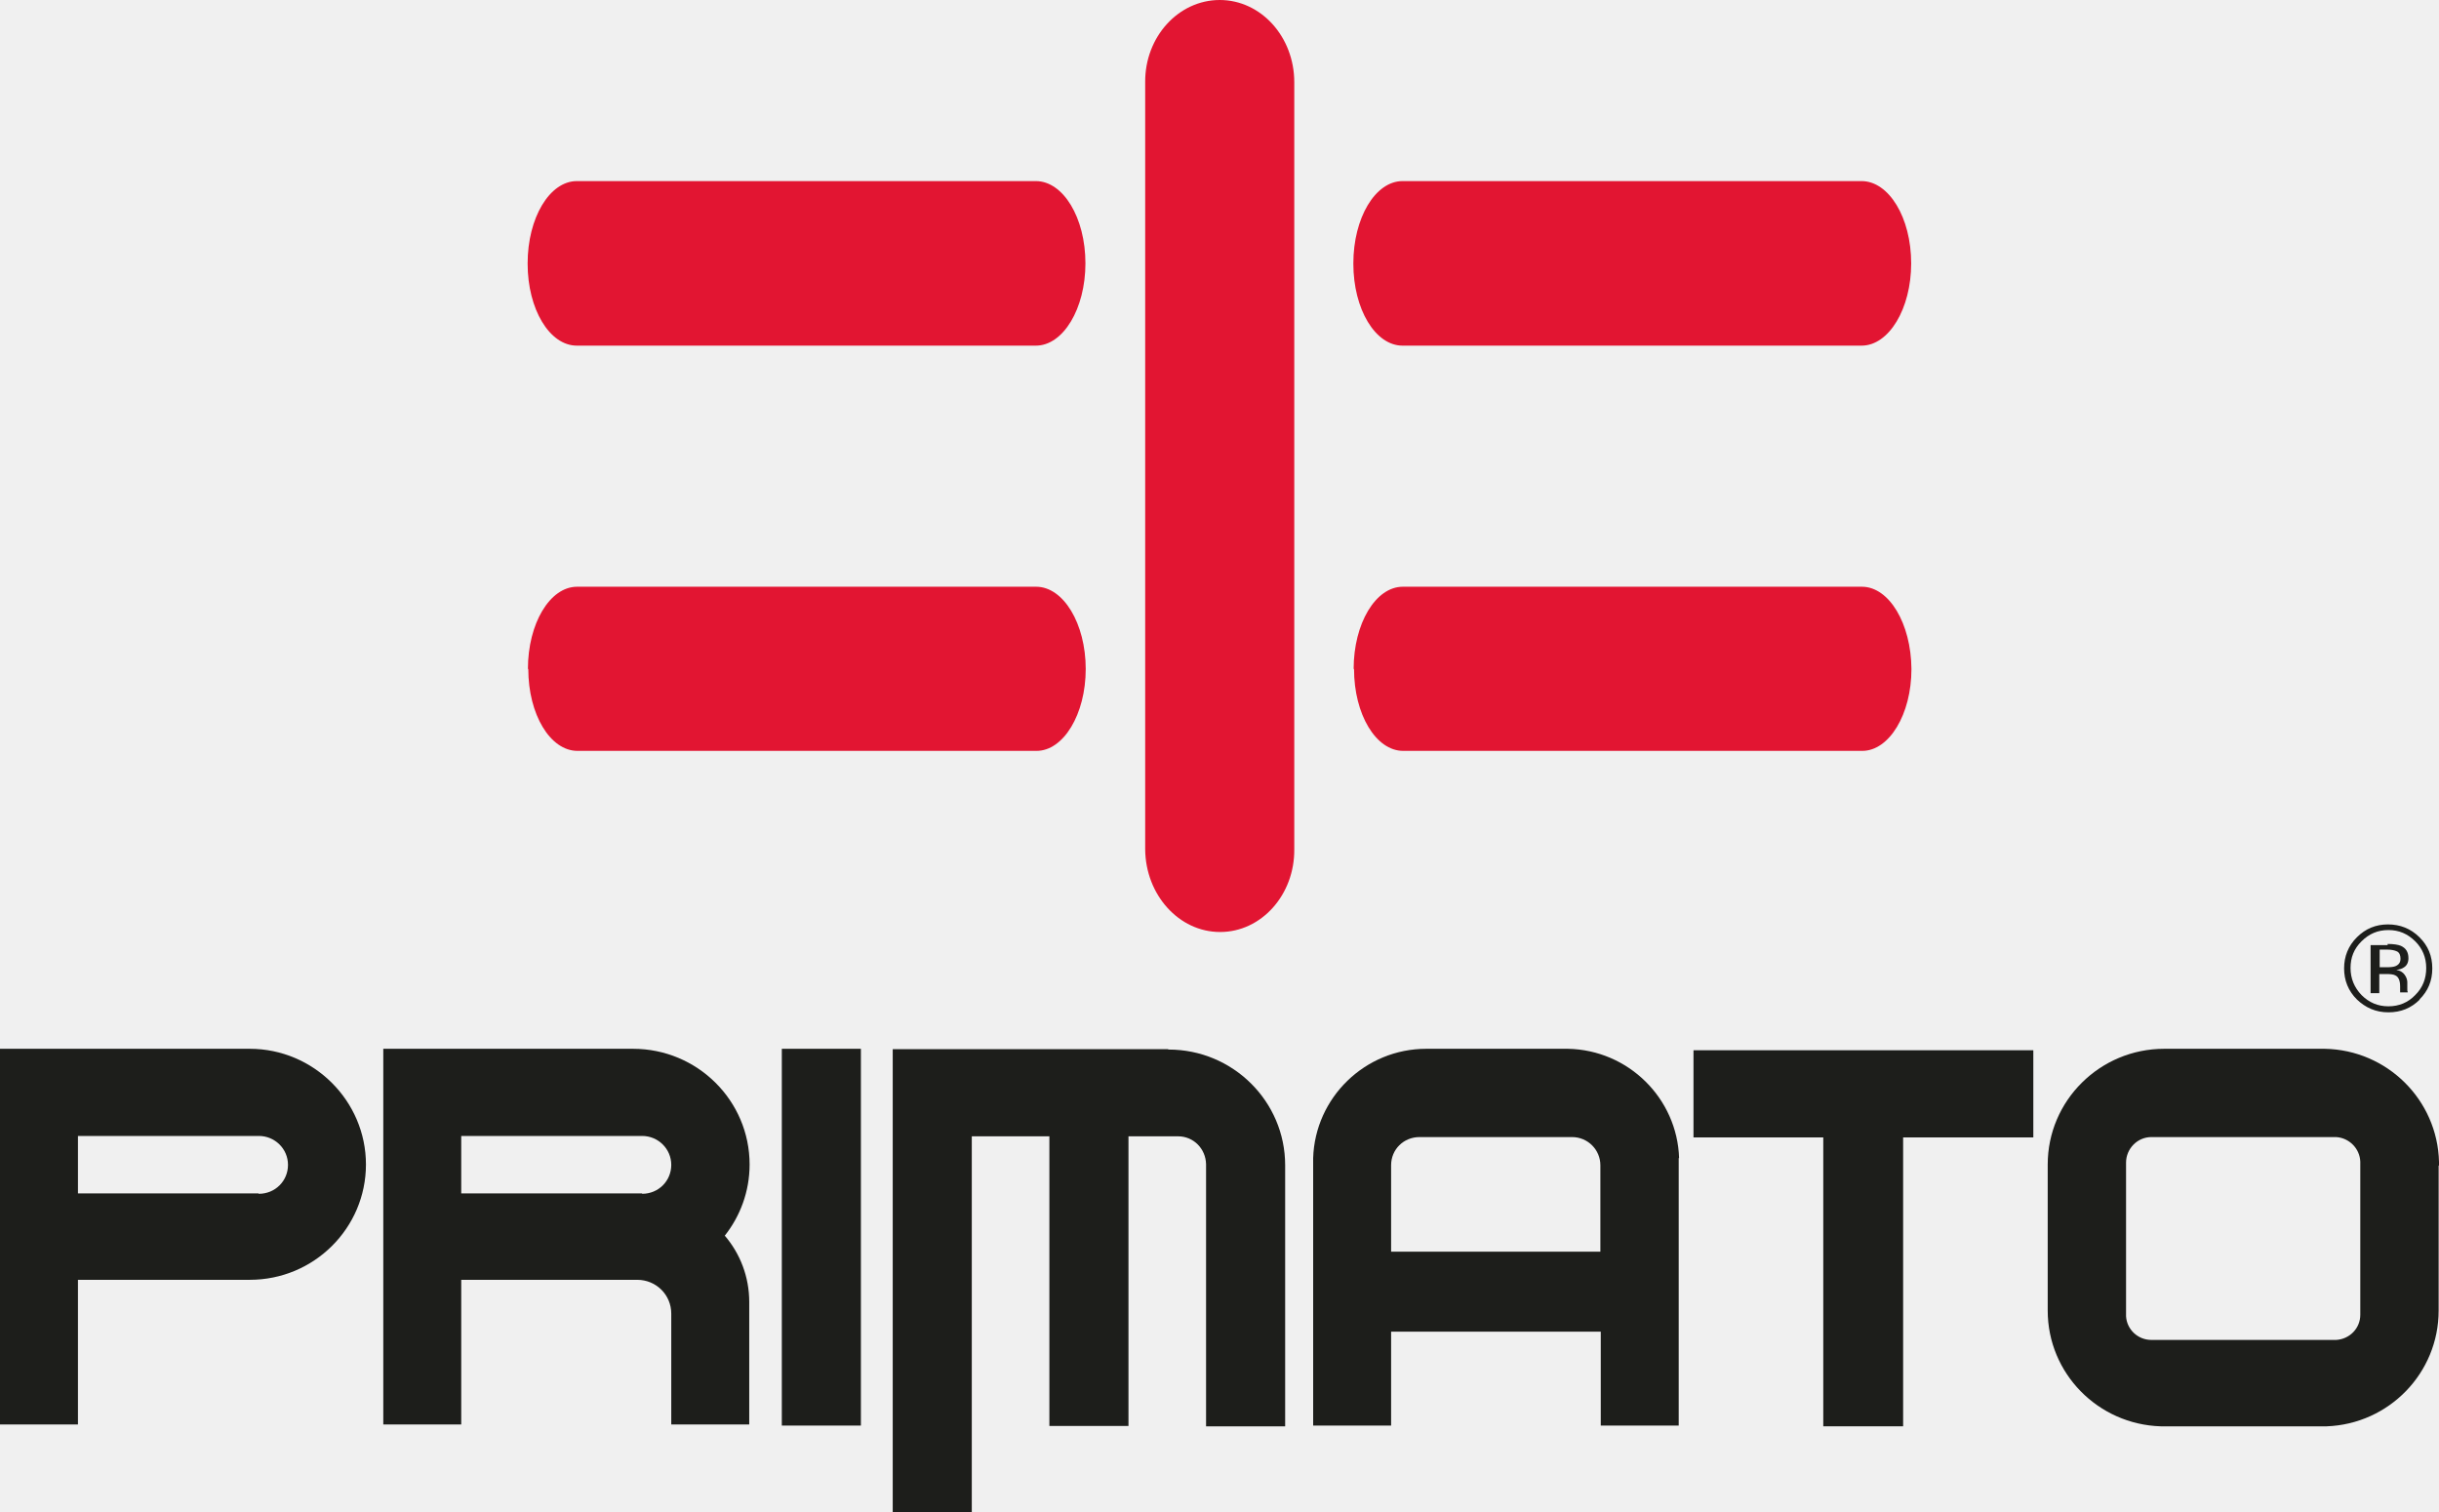
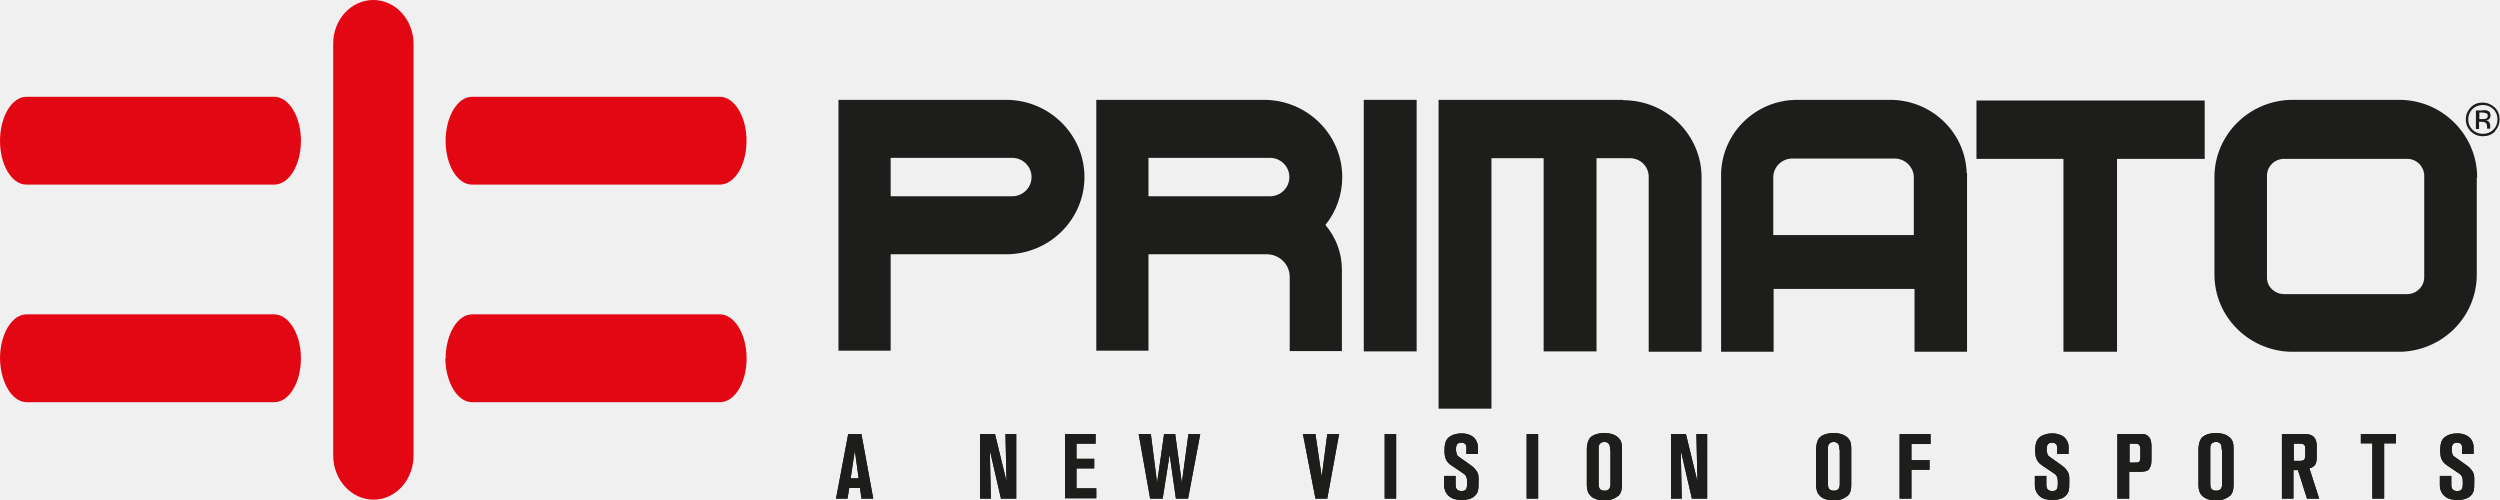
- <svg xmlns="http://www.w3.org/2000/svg" width="100" height="62" viewBox="0 0 100 62" fill="none">
-   <g clip-path="url(#clip0_4289_2)">
-     <path d="M50.01 0C51.701 0 53.066 1.51 53.066 3.373V34.828C53.082 36.692 51.717 38.217 50.025 38.217C48.334 38.217 46.969 36.692 46.953 34.828V3.373C46.938 1.51 48.319 0 50.01 0Z" fill="#E21532" />
-     <path d="M55.5 27.432C55.5 25.568 56.4 24.059 57.517 24.059H76.338C77.455 24.059 78.355 25.568 78.37 27.432C78.37 29.296 77.455 30.79 76.353 30.79H57.533C56.415 30.79 55.516 29.296 55.516 27.432" fill="#E21532" />
-     <path d="M55.488 10.799C55.488 8.935 56.388 7.426 57.505 7.426H76.326C77.443 7.426 78.359 8.92 78.359 10.799C78.359 12.663 77.443 14.173 76.326 14.173H57.505C56.388 14.173 55.488 12.678 55.488 10.815" fill="#E21532" />
-     <path d="M21.645 27.432C21.645 25.568 22.544 24.059 23.662 24.059H42.482C43.599 24.059 44.515 25.568 44.515 27.432C44.515 29.296 43.599 30.79 42.498 30.79H23.677C22.56 30.79 21.66 29.296 21.66 27.432" fill="#E21532" />
-     <path d="M21.633 10.799C21.633 8.935 22.533 7.426 23.65 7.426H42.471C43.588 7.426 44.503 8.92 44.503 10.799C44.503 12.663 43.588 14.173 42.471 14.173H23.65C22.533 14.173 21.633 12.678 21.633 10.815" fill="#E21532" />
-     <path d="M10.241 43.006H10.21H0V58.41H3.196V52.479H10.241C12.878 52.479 15.004 50.353 15.004 47.75C15.004 45.147 12.863 43.006 10.241 43.006ZM10.597 48.936H3.196V46.58H10.613C11.264 46.58 11.808 47.103 11.808 47.766C11.808 48.428 11.28 48.952 10.613 48.952" fill="#1D1E1B" />
-     <path d="M29.71 50.677C30.346 49.876 30.734 48.859 30.734 47.75C30.734 45.132 28.593 43.006 25.955 43.006H25.924H15.715V58.41H18.911V52.479H26.126C26.902 52.479 27.522 53.095 27.522 53.865V58.41H30.719V53.388C30.719 52.356 30.346 51.401 29.71 50.661M26.328 48.936H18.911V46.58H26.328C26.979 46.58 27.522 47.103 27.522 47.766C27.522 48.428 26.995 48.952 26.328 48.952" fill="#1D1E1B" />
-     <path d="M35.297 43.006H32.055V58.456H35.297V43.006Z" fill="#1D1E1B" />
-     <path d="M47.882 43.022H47.866H36.602V61.999H39.844V46.595H43.025V58.471H46.268V46.595H48.301C48.937 46.595 49.433 47.103 49.449 47.735V58.487H52.692V47.781C52.692 45.163 50.55 43.037 47.913 43.037" fill="#1D1E1B" />
-     <path d="M68.844 47.488C68.766 45.039 66.765 43.052 64.282 43.006H64.22C64.22 43.006 64.189 43.006 64.173 43.006C64.173 43.006 64.142 43.006 64.127 43.006H58.495H58.479C55.965 43.006 53.917 45.008 53.84 47.488V58.456H57.036V54.605H65.632V58.456H68.828V47.488H68.844ZM65.616 51.324H57.036V47.843C57.036 47.843 57.036 47.796 57.036 47.781C57.036 47.134 57.548 46.626 58.2 46.626H64.453C65.104 46.626 65.616 47.15 65.616 47.781V51.324Z" fill="#1D1E1B" />
-     <path d="M83.367 43.066H69.434V46.64H74.755V58.486H78.029V46.64H83.367V43.066Z" fill="#1D1E1B" />
-     <path d="M100 47.796V47.642C99.938 45.101 97.875 43.052 95.315 43.006H88.736C86.098 43.006 83.957 45.132 83.957 47.75V53.742C83.957 56.315 86.021 58.41 88.596 58.487H95.392C97.952 58.394 99.985 56.299 99.985 53.742V47.796H100ZM96.773 53.912C96.773 54.466 96.339 54.913 95.78 54.944H88.208C87.65 54.944 87.2 54.512 87.169 53.973V47.673C87.169 47.103 87.634 46.626 88.208 46.626H95.78C96.323 46.657 96.758 47.103 96.773 47.642V53.896" fill="#1D1E1B" />
-     <path d="M99.213 40.987C98.856 41.341 98.437 41.511 97.925 41.511C97.413 41.511 96.994 41.326 96.637 40.987C96.28 40.633 96.109 40.201 96.109 39.709C96.109 39.216 96.28 38.784 96.637 38.43C96.994 38.076 97.413 37.906 97.909 37.906C98.406 37.906 98.84 38.076 99.197 38.43C99.554 38.784 99.725 39.2 99.725 39.709C99.725 40.217 99.554 40.633 99.197 40.987M96.823 38.599C96.513 38.907 96.373 39.262 96.373 39.693C96.373 40.124 96.528 40.494 96.823 40.802C97.133 41.11 97.49 41.264 97.925 41.264C98.359 41.264 98.732 41.11 99.026 40.802C99.337 40.494 99.476 40.124 99.476 39.693C99.476 39.262 99.321 38.892 99.026 38.599C98.716 38.291 98.359 38.137 97.925 38.137C97.49 38.137 97.133 38.291 96.823 38.599ZM97.894 38.707C98.142 38.707 98.328 38.738 98.437 38.784C98.638 38.877 98.747 39.031 98.747 39.293C98.747 39.462 98.685 39.601 98.545 39.678C98.483 39.724 98.375 39.755 98.251 39.77C98.406 39.801 98.514 39.862 98.592 39.97C98.669 40.078 98.701 40.186 98.701 40.278V40.417C98.701 40.417 98.701 40.51 98.701 40.556C98.701 40.602 98.701 40.648 98.716 40.663V40.694H98.406C98.406 40.694 98.406 40.694 98.406 40.679C98.406 40.679 98.406 40.679 98.406 40.663V40.602V40.448C98.406 40.217 98.344 40.063 98.219 40.001C98.142 39.955 98.018 39.94 97.832 39.94H97.552V40.725H97.195V38.754H97.894V38.707ZM98.282 39.015C98.189 38.969 98.049 38.938 97.863 38.938H97.568V39.662H97.878C98.033 39.662 98.142 39.647 98.219 39.616C98.359 39.554 98.421 39.462 98.421 39.308C98.421 39.169 98.375 39.062 98.282 39.015Z" fill="#1D1E1B" />
+ <svg xmlns="http://www.w3.org/2000/svg" width="100" height="20" viewBox="0 0 100 20" fill="none">
+   <g clip-path="url(#clip0_4292_20)">
+     <path d="M34.457 19.944L34.402 19.518H33.97L33.901 19.944H33.441L33.928 17.363H34.457L34.93 19.944H34.457ZM34.193 18.022L34.026 19.134H34.346L34.193 18.022Z" fill="#1D1D1B" />
+     <path d="M40.038 19.944L39.593 18.008L39.635 19.944H39.203V17.363H39.801L40.261 19.258L40.219 17.363H40.65V19.944H40.066H40.038Z" fill="#1D1D1B" />
+     <path d="M42.6 19.944V17.363H43.825V17.748H43.059V18.352H43.769V18.736H43.059V19.532H43.852V19.93H42.586L42.6 19.944Z" fill="#1D1D1B" />
+     <path d="M47.523 19.944H47.036L46.785 18.187L46.507 19.944H46.006L45.547 17.363H46.034L46.284 19.312L46.563 17.363H47.008L47.273 19.312L47.537 17.363H48.01L47.523 19.944Z" fill="#1D1D1B" />
+     <path d="M53.091 19.944H52.618L52.117 17.363H52.618L52.869 19.065L53.091 17.363H53.564L53.091 19.944Z" fill="#1D1D1B" />
+     <path d="M55.387 19.944V17.363H55.846V19.944H55.387Z" fill="#1D1D1B" />
+     <path d="M59.129 19.601C59.074 19.807 58.907 19.999 58.475 19.999C58.294 19.999 58.1 19.971 57.961 19.848C57.877 19.779 57.849 19.711 57.821 19.669C57.794 19.601 57.766 19.546 57.766 19.409V19.038H58.225V19.34C58.225 19.436 58.225 19.546 58.308 19.601C58.336 19.615 58.378 19.642 58.447 19.642C58.531 19.642 58.573 19.628 58.614 19.601C58.684 19.546 58.684 19.436 58.684 19.258C58.684 19.23 58.684 19.107 58.628 19.024C58.587 18.969 58.545 18.942 58.517 18.928L58.072 18.626C57.974 18.558 57.919 18.516 57.863 18.42C57.807 18.324 57.779 18.228 57.779 18.009C57.779 17.967 57.779 17.789 57.835 17.652C57.974 17.336 58.406 17.336 58.461 17.336C58.531 17.336 58.935 17.336 59.074 17.679C59.102 17.748 59.115 17.775 59.115 17.899V18.16H58.656V17.899C58.656 17.816 58.628 17.707 58.447 17.707C58.336 17.707 58.239 17.748 58.239 17.967C58.239 17.967 58.239 18.132 58.294 18.215C58.308 18.242 58.336 18.256 58.392 18.297L58.837 18.613C58.837 18.613 58.976 18.709 59.046 18.818C59.157 18.969 59.143 19.079 59.143 19.258C59.143 19.45 59.143 19.532 59.115 19.642L59.129 19.601Z" fill="#1D1D1B" />
+     <path d="M61.066 19.944V17.363H61.526V19.944H61.066Z" fill="#1D1D1B" />
+     <path d="M64.725 19.834C64.572 19.971 64.377 20.013 64.182 20.013C63.987 20.013 63.807 19.985 63.654 19.862C63.584 19.793 63.542 19.738 63.528 19.697C63.487 19.601 63.473 19.491 63.473 19.395V17.954C63.473 17.954 63.473 17.638 63.626 17.487C63.723 17.405 63.89 17.322 64.182 17.322C64.544 17.322 64.739 17.473 64.823 17.624C64.864 17.707 64.878 17.789 64.878 17.967V19.409C64.878 19.573 64.85 19.724 64.725 19.848V19.834ZM64.405 17.995C64.405 17.995 64.405 17.858 64.377 17.789C64.349 17.748 64.308 17.679 64.182 17.679C64.154 17.679 64.085 17.679 64.029 17.72C63.932 17.789 63.946 17.913 63.946 18.009V19.313C63.946 19.395 63.946 19.491 63.987 19.546C64.043 19.628 64.154 19.628 64.182 19.628C64.21 19.628 64.266 19.628 64.335 19.587C64.419 19.519 64.419 19.422 64.419 19.326V17.995H64.405Z" fill="#1D1D1B" />
+     <path d="M67.675 19.944L67.23 18.008L67.271 19.944H66.84V17.363H67.438L67.897 19.258L67.856 17.363H68.287V19.944H67.703H67.675Z" fill="#1D1D1B" />
+     <path d="M73.897 19.834C73.744 19.971 73.549 20.013 73.354 20.013C73.159 20.013 72.978 19.985 72.825 19.862C72.756 19.793 72.714 19.738 72.7 19.697C72.658 19.601 72.644 19.491 72.644 19.395V17.954C72.644 17.954 72.644 17.638 72.798 17.487C72.895 17.405 73.062 17.322 73.354 17.322C73.716 17.322 73.911 17.473 73.994 17.624C74.036 17.707 74.05 17.789 74.05 17.967V19.409C74.05 19.573 74.022 19.724 73.897 19.848V19.834ZM73.577 17.995C73.577 17.995 73.577 17.858 73.549 17.789C73.521 17.748 73.48 17.679 73.354 17.679C73.326 17.679 73.257 17.679 73.201 17.72C73.104 17.789 73.118 17.913 73.118 18.009V19.313C73.118 19.395 73.118 19.491 73.159 19.546C73.215 19.628 73.326 19.628 73.354 19.628C73.382 19.628 73.438 19.628 73.507 19.587C73.591 19.519 73.591 19.422 73.591 19.326V17.995H73.577Z" fill="#1D1D1B" />
+     <path d="M76.457 17.761V18.407H77.181V18.791H76.457V19.944H75.984V17.363H77.223V17.761H76.457Z" fill="#1D1D1B" />
+     <path d="M82.758 19.601C82.703 19.807 82.536 19.999 82.104 19.999C81.923 19.999 81.728 19.971 81.589 19.848C81.506 19.779 81.478 19.711 81.45 19.669C81.422 19.601 81.394 19.546 81.394 19.409V19.038H81.854V19.34C81.854 19.436 81.854 19.546 81.937 19.601C81.965 19.615 82.007 19.642 82.076 19.642C82.16 19.642 82.202 19.628 82.243 19.601C82.313 19.546 82.313 19.436 82.313 19.258C82.313 19.23 82.313 19.107 82.257 19.024C82.216 18.969 82.174 18.942 82.146 18.928L81.701 18.626C81.603 18.558 81.548 18.516 81.492 18.42C81.436 18.324 81.408 18.228 81.408 18.009C81.408 17.967 81.408 17.789 81.464 17.652C81.603 17.336 82.035 17.336 82.09 17.336C82.16 17.336 82.564 17.336 82.703 17.679C82.731 17.748 82.744 17.775 82.744 17.899V18.16H82.285V17.899C82.285 17.816 82.257 17.707 82.076 17.707C81.965 17.707 81.868 17.748 81.868 17.967C81.868 17.967 81.868 18.132 81.923 18.215C81.937 18.242 81.965 18.256 82.021 18.297L82.466 18.613C82.466 18.613 82.605 18.709 82.675 18.818C82.786 18.969 82.772 19.079 82.772 19.258C82.772 19.45 82.772 19.532 82.744 19.642L82.758 19.601Z" fill="#1D1D1B" />
+     <path d="M85.976 18.75C85.906 18.846 85.795 18.873 85.558 18.873H85.168V19.944H84.695V17.363H85.628C85.628 17.363 85.697 17.363 85.753 17.363C85.906 17.391 85.976 17.5 86.003 17.542C86.059 17.651 86.059 17.816 86.059 17.926V18.269C86.059 18.516 86.059 18.626 85.976 18.722V18.75ZM85.614 18.008C85.614 17.94 85.614 17.857 85.572 17.802C85.516 17.734 85.419 17.748 85.405 17.748H85.182V18.503H85.405C85.502 18.503 85.558 18.503 85.586 18.448C85.614 18.407 85.614 18.324 85.614 18.269V18.008Z" fill="#1D1D1B" />
+     <path d="M89.19 19.834C89.037 19.971 88.842 20.013 88.647 20.013C88.452 20.013 88.272 19.985 88.118 19.862C88.049 19.793 88.007 19.738 87.993 19.697C87.951 19.601 87.938 19.491 87.938 19.395V17.954C87.938 17.954 87.938 17.638 88.091 17.487C88.188 17.405 88.355 17.322 88.647 17.322C89.009 17.322 89.204 17.473 89.287 17.624C89.329 17.707 89.343 17.789 89.343 17.967V19.409C89.343 19.573 89.315 19.724 89.19 19.848V19.834ZM88.87 17.995C88.87 17.995 88.87 17.858 88.842 17.789C88.814 17.748 88.772 17.679 88.647 17.679C88.619 17.679 88.55 17.679 88.494 17.72C88.397 17.789 88.411 17.913 88.411 18.009V19.313C88.411 19.395 88.411 19.491 88.452 19.546C88.508 19.628 88.619 19.628 88.647 19.628C88.675 19.628 88.731 19.628 88.8 19.587C88.884 19.519 88.884 19.422 88.884 19.326V17.995H88.87Z" fill="#1D1D1B" />
+     <path d="M92.279 19.944L91.918 18.805H91.737V19.944H91.277V17.363H92.21C92.516 17.363 92.669 17.514 92.669 17.83V18.297C92.669 18.558 92.599 18.667 92.377 18.736L92.766 19.944H92.279ZM92.21 17.953C92.21 17.789 92.154 17.748 92.001 17.748H91.751V18.434H92.001C92.168 18.434 92.21 18.379 92.21 18.187V17.953Z" fill="#1D1D1B" />
+     <path d="M95.366 17.734V19.944H94.893V17.734H94.434V17.363H95.839V17.734H95.366Z" fill="#1D1D1B" />
+     <path d="M98.957 19.601C98.902 19.807 98.735 19.999 98.303 19.999C98.123 19.999 97.928 19.971 97.789 19.848C97.705 19.779 97.677 19.711 97.649 19.669C97.622 19.601 97.594 19.546 97.594 19.409V19.038H98.053V19.34C98.053 19.436 98.053 19.546 98.136 19.601C98.164 19.615 98.206 19.642 98.276 19.642C98.359 19.642 98.401 19.628 98.443 19.601C98.512 19.546 98.512 19.436 98.512 19.258C98.512 19.23 98.512 19.107 98.457 19.024C98.415 18.969 98.373 18.942 98.345 18.928L97.9 18.626C97.802 18.558 97.747 18.516 97.691 18.42C97.635 18.324 97.608 18.228 97.608 18.009C97.608 17.967 97.608 17.789 97.663 17.652C97.802 17.336 98.234 17.336 98.29 17.336C98.359 17.336 98.763 17.336 98.902 17.679C98.93 17.748 98.944 17.775 98.944 17.899V18.16H98.484V17.899C98.484 17.816 98.457 17.707 98.276 17.707C98.164 17.707 98.067 17.748 98.067 17.967C98.067 17.967 98.067 18.132 98.123 18.215C98.136 18.242 98.164 18.256 98.22 18.297L98.665 18.613C98.665 18.613 98.804 18.709 98.874 18.818C98.985 18.969 98.971 19.079 98.971 19.258C98.971 19.45 98.971 19.532 98.944 19.642L98.957 19.601Z" fill="#1D1D1B" />
+     <path d="M34.457 19.944L34.402 19.518H33.97L33.901 19.944H33.441L33.928 17.363H34.457L34.93 19.944H34.457ZM34.193 18.022L34.026 19.134H34.346L34.193 18.022Z" fill="#1D1D1B" />
+     <path d="M40.038 19.944L39.593 18.008L39.635 19.944H39.203V17.363H39.801L40.261 19.258L40.219 17.363H40.65V19.944H40.066H40.038Z" fill="#1D1D1B" />
+     <path d="M42.6 19.944V17.363H43.825V17.748H43.059V18.352H43.769V18.736H43.059V19.532H43.852V19.93H42.586L42.6 19.944Z" fill="#1D1D1B" />
+     <path d="M47.523 19.944H47.036L46.785 18.187L46.507 19.944H46.006L45.547 17.363H46.034L46.284 19.312L46.563 17.363H47.008L47.273 19.312L47.537 17.363H48.01L47.523 19.944Z" fill="#1D1D1B" />
+     <path d="M53.091 19.944H52.618L52.117 17.363H52.618L52.869 19.065L53.091 17.363H53.564L53.091 19.944Z" fill="#1D1D1B" />
+     <path d="M55.387 19.944V17.363H55.846V19.944H55.387Z" fill="#1D1D1B" />
+     <path d="M59.129 19.601C59.074 19.807 58.907 19.999 58.475 19.999C58.294 19.999 58.1 19.971 57.961 19.848C57.877 19.779 57.849 19.711 57.821 19.669C57.794 19.601 57.766 19.546 57.766 19.409V19.038H58.225V19.34C58.225 19.436 58.225 19.546 58.308 19.601C58.336 19.615 58.378 19.642 58.447 19.642C58.531 19.642 58.573 19.628 58.614 19.601C58.684 19.546 58.684 19.436 58.684 19.258C58.684 19.23 58.684 19.107 58.628 19.024C58.587 18.969 58.545 18.942 58.517 18.928L58.072 18.626C57.974 18.558 57.919 18.516 57.863 18.42C57.807 18.324 57.779 18.228 57.779 18.009C57.779 17.967 57.779 17.789 57.835 17.652C57.974 17.336 58.406 17.336 58.461 17.336C58.531 17.336 58.935 17.336 59.074 17.679C59.102 17.748 59.115 17.775 59.115 17.899V18.16H58.656V17.899C58.656 17.816 58.628 17.707 58.447 17.707C58.336 17.707 58.239 17.748 58.239 17.967C58.239 17.967 58.239 18.132 58.294 18.215C58.308 18.242 58.336 18.256 58.392 18.297L58.837 18.613C58.837 18.613 58.976 18.709 59.046 18.818C59.157 18.969 59.143 19.079 59.143 19.258C59.143 19.45 59.143 19.532 59.115 19.642L59.129 19.601Z" fill="#1D1D1B" />
+     <path d="M61.066 19.944V17.363H61.526V19.944H61.066Z" fill="#1D1D1B" />
+     <path d="M64.725 19.834C64.572 19.971 64.377 20.013 64.182 20.013C63.987 20.013 63.807 19.985 63.654 19.862C63.584 19.793 63.542 19.738 63.528 19.697C63.487 19.601 63.473 19.491 63.473 19.395V17.954C63.473 17.954 63.473 17.638 63.626 17.487C63.723 17.405 63.89 17.322 64.182 17.322C64.544 17.322 64.739 17.473 64.823 17.624C64.864 17.707 64.878 17.789 64.878 17.967V19.409C64.878 19.573 64.85 19.724 64.725 19.848V19.834ZM64.405 17.995C64.405 17.995 64.405 17.858 64.377 17.789C64.349 17.748 64.308 17.679 64.182 17.679C64.154 17.679 64.085 17.679 64.029 17.72C63.932 17.789 63.946 17.913 63.946 18.009V19.313C63.946 19.395 63.946 19.491 63.987 19.546C64.043 19.628 64.154 19.628 64.182 19.628C64.21 19.628 64.266 19.628 64.335 19.587C64.419 19.519 64.419 19.422 64.419 19.326V17.995H64.405Z" fill="#1D1D1B" />
+     <path d="M67.675 19.944L67.23 18.008L67.271 19.944H66.84V17.363H67.438L67.897 19.258L67.856 17.363H68.287V19.944H67.703H67.675Z" fill="#1D1D1B" />
+     <path d="M73.897 19.834C73.744 19.971 73.549 20.013 73.354 20.013C73.159 20.013 72.978 19.985 72.825 19.862C72.756 19.793 72.714 19.738 72.7 19.697C72.658 19.601 72.644 19.491 72.644 19.395V17.954C72.644 17.954 72.644 17.638 72.798 17.487C72.895 17.405 73.062 17.322 73.354 17.322C73.716 17.322 73.911 17.473 73.994 17.624C74.036 17.707 74.05 17.789 74.05 17.967V19.409C74.05 19.573 74.022 19.724 73.897 19.848V19.834ZM73.577 17.995C73.577 17.995 73.577 17.858 73.549 17.789C73.521 17.748 73.48 17.679 73.354 17.679C73.326 17.679 73.257 17.679 73.201 17.72C73.104 17.789 73.118 17.913 73.118 18.009V19.313C73.118 19.395 73.118 19.491 73.159 19.546C73.215 19.628 73.326 19.628 73.354 19.628C73.382 19.628 73.438 19.628 73.507 19.587C73.591 19.519 73.591 19.422 73.591 19.326V17.995H73.577Z" fill="#1D1D1B" />
+     <path d="M76.457 17.761V18.407H77.181V18.791H76.457V19.944H75.984V17.363H77.223V17.761H76.457Z" fill="#1D1D1B" />
+     <path d="M82.758 19.601C82.703 19.807 82.536 19.999 82.104 19.999C81.923 19.999 81.728 19.971 81.589 19.848C81.506 19.779 81.478 19.711 81.45 19.669C81.422 19.601 81.394 19.546 81.394 19.409V19.038H81.854V19.34C81.854 19.436 81.854 19.546 81.937 19.601C81.965 19.615 82.007 19.642 82.076 19.642C82.16 19.642 82.202 19.628 82.243 19.601C82.313 19.546 82.313 19.436 82.313 19.258C82.313 19.23 82.313 19.107 82.257 19.024C82.216 18.969 82.174 18.942 82.146 18.928L81.701 18.626C81.603 18.558 81.548 18.516 81.492 18.42C81.436 18.324 81.408 18.228 81.408 18.009C81.408 17.967 81.408 17.789 81.464 17.652C81.603 17.336 82.035 17.336 82.09 17.336C82.16 17.336 82.564 17.336 82.703 17.679C82.731 17.748 82.744 17.775 82.744 17.899V18.16H82.285V17.899C82.285 17.816 82.257 17.707 82.076 17.707C81.965 17.707 81.868 17.748 81.868 17.967C81.868 17.967 81.868 18.132 81.923 18.215C81.937 18.242 81.965 18.256 82.021 18.297L82.466 18.613C82.466 18.613 82.605 18.709 82.675 18.818C82.786 18.969 82.772 19.079 82.772 19.258C82.772 19.45 82.772 19.532 82.744 19.642L82.758 19.601Z" fill="#1D1D1B" />
+     <path d="M85.976 18.75C85.906 18.846 85.795 18.873 85.558 18.873H85.168V19.944H84.695V17.363H85.628C85.628 17.363 85.697 17.363 85.753 17.363C85.906 17.391 85.976 17.5 86.003 17.542C86.059 17.651 86.059 17.816 86.059 17.926V18.269C86.059 18.516 86.059 18.626 85.976 18.722V18.75ZM85.614 18.008C85.614 17.94 85.614 17.857 85.572 17.802C85.516 17.734 85.419 17.748 85.405 17.748H85.182V18.503H85.405C85.502 18.503 85.558 18.503 85.586 18.448C85.614 18.407 85.614 18.324 85.614 18.269V18.008Z" fill="#1D1D1B" />
+     <path d="M89.19 19.834C89.037 19.971 88.842 20.013 88.647 20.013C88.452 20.013 88.272 19.985 88.118 19.862C88.049 19.793 88.007 19.738 87.993 19.697C87.951 19.601 87.938 19.491 87.938 19.395V17.954C87.938 17.954 87.938 17.638 88.091 17.487C88.188 17.405 88.355 17.322 88.647 17.322C89.009 17.322 89.204 17.473 89.287 17.624C89.329 17.707 89.343 17.789 89.343 17.967V19.409C89.343 19.573 89.315 19.724 89.19 19.848V19.834ZM88.87 17.995C88.87 17.995 88.87 17.858 88.842 17.789C88.814 17.748 88.772 17.679 88.647 17.679C88.619 17.679 88.55 17.679 88.494 17.72C88.397 17.789 88.411 17.913 88.411 18.009V19.313C88.411 19.395 88.411 19.491 88.452 19.546C88.508 19.628 88.619 19.628 88.647 19.628C88.675 19.628 88.731 19.628 88.8 19.587C88.884 19.519 88.884 19.422 88.884 19.326V17.995H88.87Z" fill="#1D1D1B" />
+     <path d="M92.279 19.944L91.918 18.805H91.737V19.944H91.277V17.363H92.21C92.516 17.363 92.669 17.514 92.669 17.83V18.297C92.669 18.558 92.599 18.667 92.377 18.736L92.766 19.944H92.279ZM92.21 17.953C92.21 17.789 92.154 17.748 92.001 17.748H91.751V18.434H92.001C92.168 18.434 92.21 18.379 92.21 18.187V17.953Z" fill="#1D1D1B" />
+     <path d="M95.366 17.734V19.944H94.893V17.734H94.434V17.363H95.839V17.734H95.366Z" fill="#1D1D1B" />
+     <path d="M98.957 19.601C98.902 19.807 98.735 19.999 98.303 19.999C98.123 19.999 97.928 19.971 97.789 19.848C97.705 19.779 97.677 19.711 97.649 19.669C97.622 19.601 97.594 19.546 97.594 19.409V19.038H98.053V19.34C98.053 19.436 98.053 19.546 98.136 19.601C98.164 19.615 98.206 19.642 98.276 19.642C98.359 19.642 98.401 19.628 98.443 19.601C98.512 19.546 98.512 19.436 98.512 19.258C98.512 19.23 98.512 19.107 98.457 19.024C98.415 18.969 98.373 18.942 98.345 18.928L97.9 18.626C97.802 18.558 97.747 18.516 97.691 18.42C97.635 18.324 97.608 18.228 97.608 18.009C97.608 17.967 97.608 17.789 97.663 17.652C97.802 17.336 98.234 17.336 98.29 17.336C98.359 17.336 98.763 17.336 98.902 17.679C98.93 17.748 98.944 17.775 98.944 17.899V18.16H98.484V17.899C98.484 17.816 98.457 17.707 98.276 17.707C98.164 17.707 98.067 17.748 98.067 17.967C98.067 17.967 98.067 18.132 98.123 18.215C98.136 18.242 98.164 18.256 98.22 18.297L98.665 18.613C98.665 18.613 98.804 18.709 98.874 18.818C98.985 18.969 98.971 19.079 98.971 19.258C98.971 19.45 98.971 19.532 98.944 19.642L98.957 19.601Z" fill="#1D1D1B" />
+     <path d="M40.246 3.994H40.233H33.539V14.028H35.627V10.171H40.246C41.972 10.171 43.378 8.785 43.378 7.083C43.378 5.381 41.972 3.994 40.246 3.994ZM40.483 7.851H35.627V6.314H40.483C40.914 6.314 41.262 6.657 41.262 7.083C41.262 7.508 40.914 7.851 40.483 7.851Z" fill="#1D1D1B" />
+     <path d="M53.022 8.991C53.44 8.469 53.69 7.81 53.69 7.083C53.69 5.381 52.285 3.994 50.559 3.994H50.545H43.852V14.028H45.939V10.171H50.67C51.171 10.171 51.589 10.569 51.589 11.077V14.042H53.676V10.775C53.676 10.103 53.426 9.485 53.022 9.004V8.991ZM50.796 7.851H45.939V6.314H50.796C51.227 6.314 51.575 6.657 51.575 7.083C51.575 7.508 51.227 7.851 50.796 7.851Z" fill="#1D1D1B" />
+     <path d="M56.666 3.994H54.551V14.056H56.666V3.994Z" fill="#1D1D1B" />
+     <path d="M64.918 3.994H59.658H57.543V16.348H59.658V6.328H61.746V14.056H63.861V6.328H65.197C65.614 6.328 65.948 6.657 65.948 7.069V14.07H68.063V7.096C68.063 5.394 66.658 4.008 64.932 4.008L64.918 3.994Z" fill="#1D1D1B" />
+     <path d="M78.668 6.918C78.613 5.312 77.305 4.035 75.677 3.994H75.635C75.635 3.994 75.621 3.994 75.607 3.994C75.593 3.994 75.593 3.994 75.579 3.994H71.891C70.235 3.994 68.899 5.298 68.844 6.918V14.07H70.945V11.558H76.581V14.07H78.682V6.932L78.668 6.918ZM76.553 9.403H70.931V7.138C70.931 7.138 70.931 7.11 70.931 7.096C70.931 6.685 71.265 6.341 71.697 6.341H75.788C76.205 6.341 76.553 6.685 76.553 7.096V9.403Z" fill="#1D1D1B" />
+     <path d="M88.188 4.021H79.059V6.355H82.538V14.069H84.681V6.355H88.188V4.021Z" fill="#1D1D1B" />
+     <path d="M99.085 7.11C99.085 7.11 99.085 7.096 99.085 7.083C99.085 7.069 99.085 7.069 99.085 7.055V7.014C99.043 5.367 97.693 4.022 96.023 3.994H91.709C89.984 3.994 88.578 5.381 88.578 7.083V10.981C88.578 12.656 89.928 14.015 91.612 14.07H96.065C97.735 14.001 99.071 12.656 99.071 10.981C99.071 10.981 99.071 10.967 99.071 10.954V7.11H99.085ZM96.969 11.091C96.969 11.448 96.677 11.75 96.315 11.764H91.361C90.999 11.764 90.693 11.489 90.679 11.132V7.028C90.679 6.657 90.986 6.355 91.361 6.355H96.315C96.677 6.369 96.956 6.657 96.969 7.014V11.091Z" fill="#1D1D1B" />
+     <path d="M99.802 5.257C99.663 5.394 99.51 5.449 99.315 5.449C99.12 5.449 98.967 5.38 98.828 5.257C98.702 5.119 98.633 4.968 98.633 4.776C98.633 4.584 98.702 4.433 98.828 4.296C98.967 4.158 99.12 4.104 99.301 4.104C99.482 4.104 99.649 4.172 99.788 4.296C99.927 4.433 99.983 4.584 99.983 4.776C99.983 4.968 99.913 5.119 99.788 5.257H99.802ZM98.897 4.364C98.786 4.474 98.73 4.611 98.73 4.776C98.73 4.941 98.786 5.078 98.897 5.188C99.008 5.298 99.148 5.353 99.315 5.353C99.482 5.353 99.621 5.298 99.732 5.188C99.844 5.078 99.899 4.941 99.899 4.776C99.899 4.611 99.844 4.474 99.732 4.364C99.621 4.255 99.482 4.2 99.315 4.2C99.148 4.2 99.008 4.255 98.897 4.364ZM99.301 4.406C99.398 4.406 99.468 4.406 99.51 4.433C99.593 4.46 99.621 4.529 99.621 4.625C99.621 4.694 99.593 4.735 99.551 4.776C99.523 4.79 99.496 4.804 99.44 4.817C99.496 4.817 99.537 4.845 99.565 4.886C99.593 4.927 99.607 4.968 99.607 4.996V5.051C99.607 5.051 99.607 5.092 99.607 5.106C99.607 5.119 99.607 5.133 99.607 5.147H99.482V5.119V5.064C99.482 4.982 99.454 4.927 99.412 4.9C99.384 4.886 99.329 4.872 99.259 4.872H99.162V5.16H99.036V4.419H99.301V4.406ZM99.44 4.529C99.44 4.529 99.356 4.502 99.287 4.502H99.175V4.762H99.301C99.301 4.762 99.398 4.762 99.426 4.749C99.482 4.735 99.51 4.694 99.51 4.639C99.51 4.584 99.496 4.543 99.454 4.529H99.44Z" fill="#1D1D1B" />
+     <path d="M14.929 0C15.819 0 16.543 0.782 16.543 1.771V18.215C16.543 19.19 15.833 19.986 14.943 19.986C14.052 19.986 13.328 19.19 13.328 18.215V1.771C13.314 0.796 14.038 0 14.929 0Z" fill="#E30613" />
+     <path d="M0 14.345C0 13.37 0.473 12.574 1.058 12.574H10.966C11.55 12.574 12.037 13.357 12.037 14.331C12.037 15.306 11.564 16.088 10.966 16.088H1.072C0.487 16.088 0.014 15.306 0 14.331" fill="#E30613" />
+     <path d="M17.826 14.345C17.826 13.37 18.3 12.574 18.884 12.574H28.792C29.377 12.574 29.864 13.357 29.864 14.331C29.864 15.306 29.391 16.088 28.792 16.088H18.884C18.3 16.088 17.826 15.306 17.812 14.331" fill="#E30613" />
+     <path d="M17.824 5.642C17.824 4.667 18.297 3.871 18.882 3.871H28.79C29.375 3.871 29.861 4.654 29.861 5.628C29.861 6.603 29.388 7.385 28.79 7.385H18.882C18.297 7.385 17.824 6.603 17.824 5.628" fill="#E30613" />
+     <path d="M0 5.642C0 4.667 0.473 3.871 1.058 3.871H10.966C11.55 3.871 12.037 4.654 12.037 5.628C12.037 6.603 11.564 7.385 10.966 7.385H1.058C0.473 7.385 0 6.603 0 5.628" fill="#E30613" />
  </g>
  <defs>
-     <clipPath id="clip0_4289_2">
-       <rect width="100" height="62" fill="white" />
+     <clipPath id="clip0_4292_20">
+       <rect width="100" height="20" fill="white" />
    </clipPath>
  </defs>
</svg>
